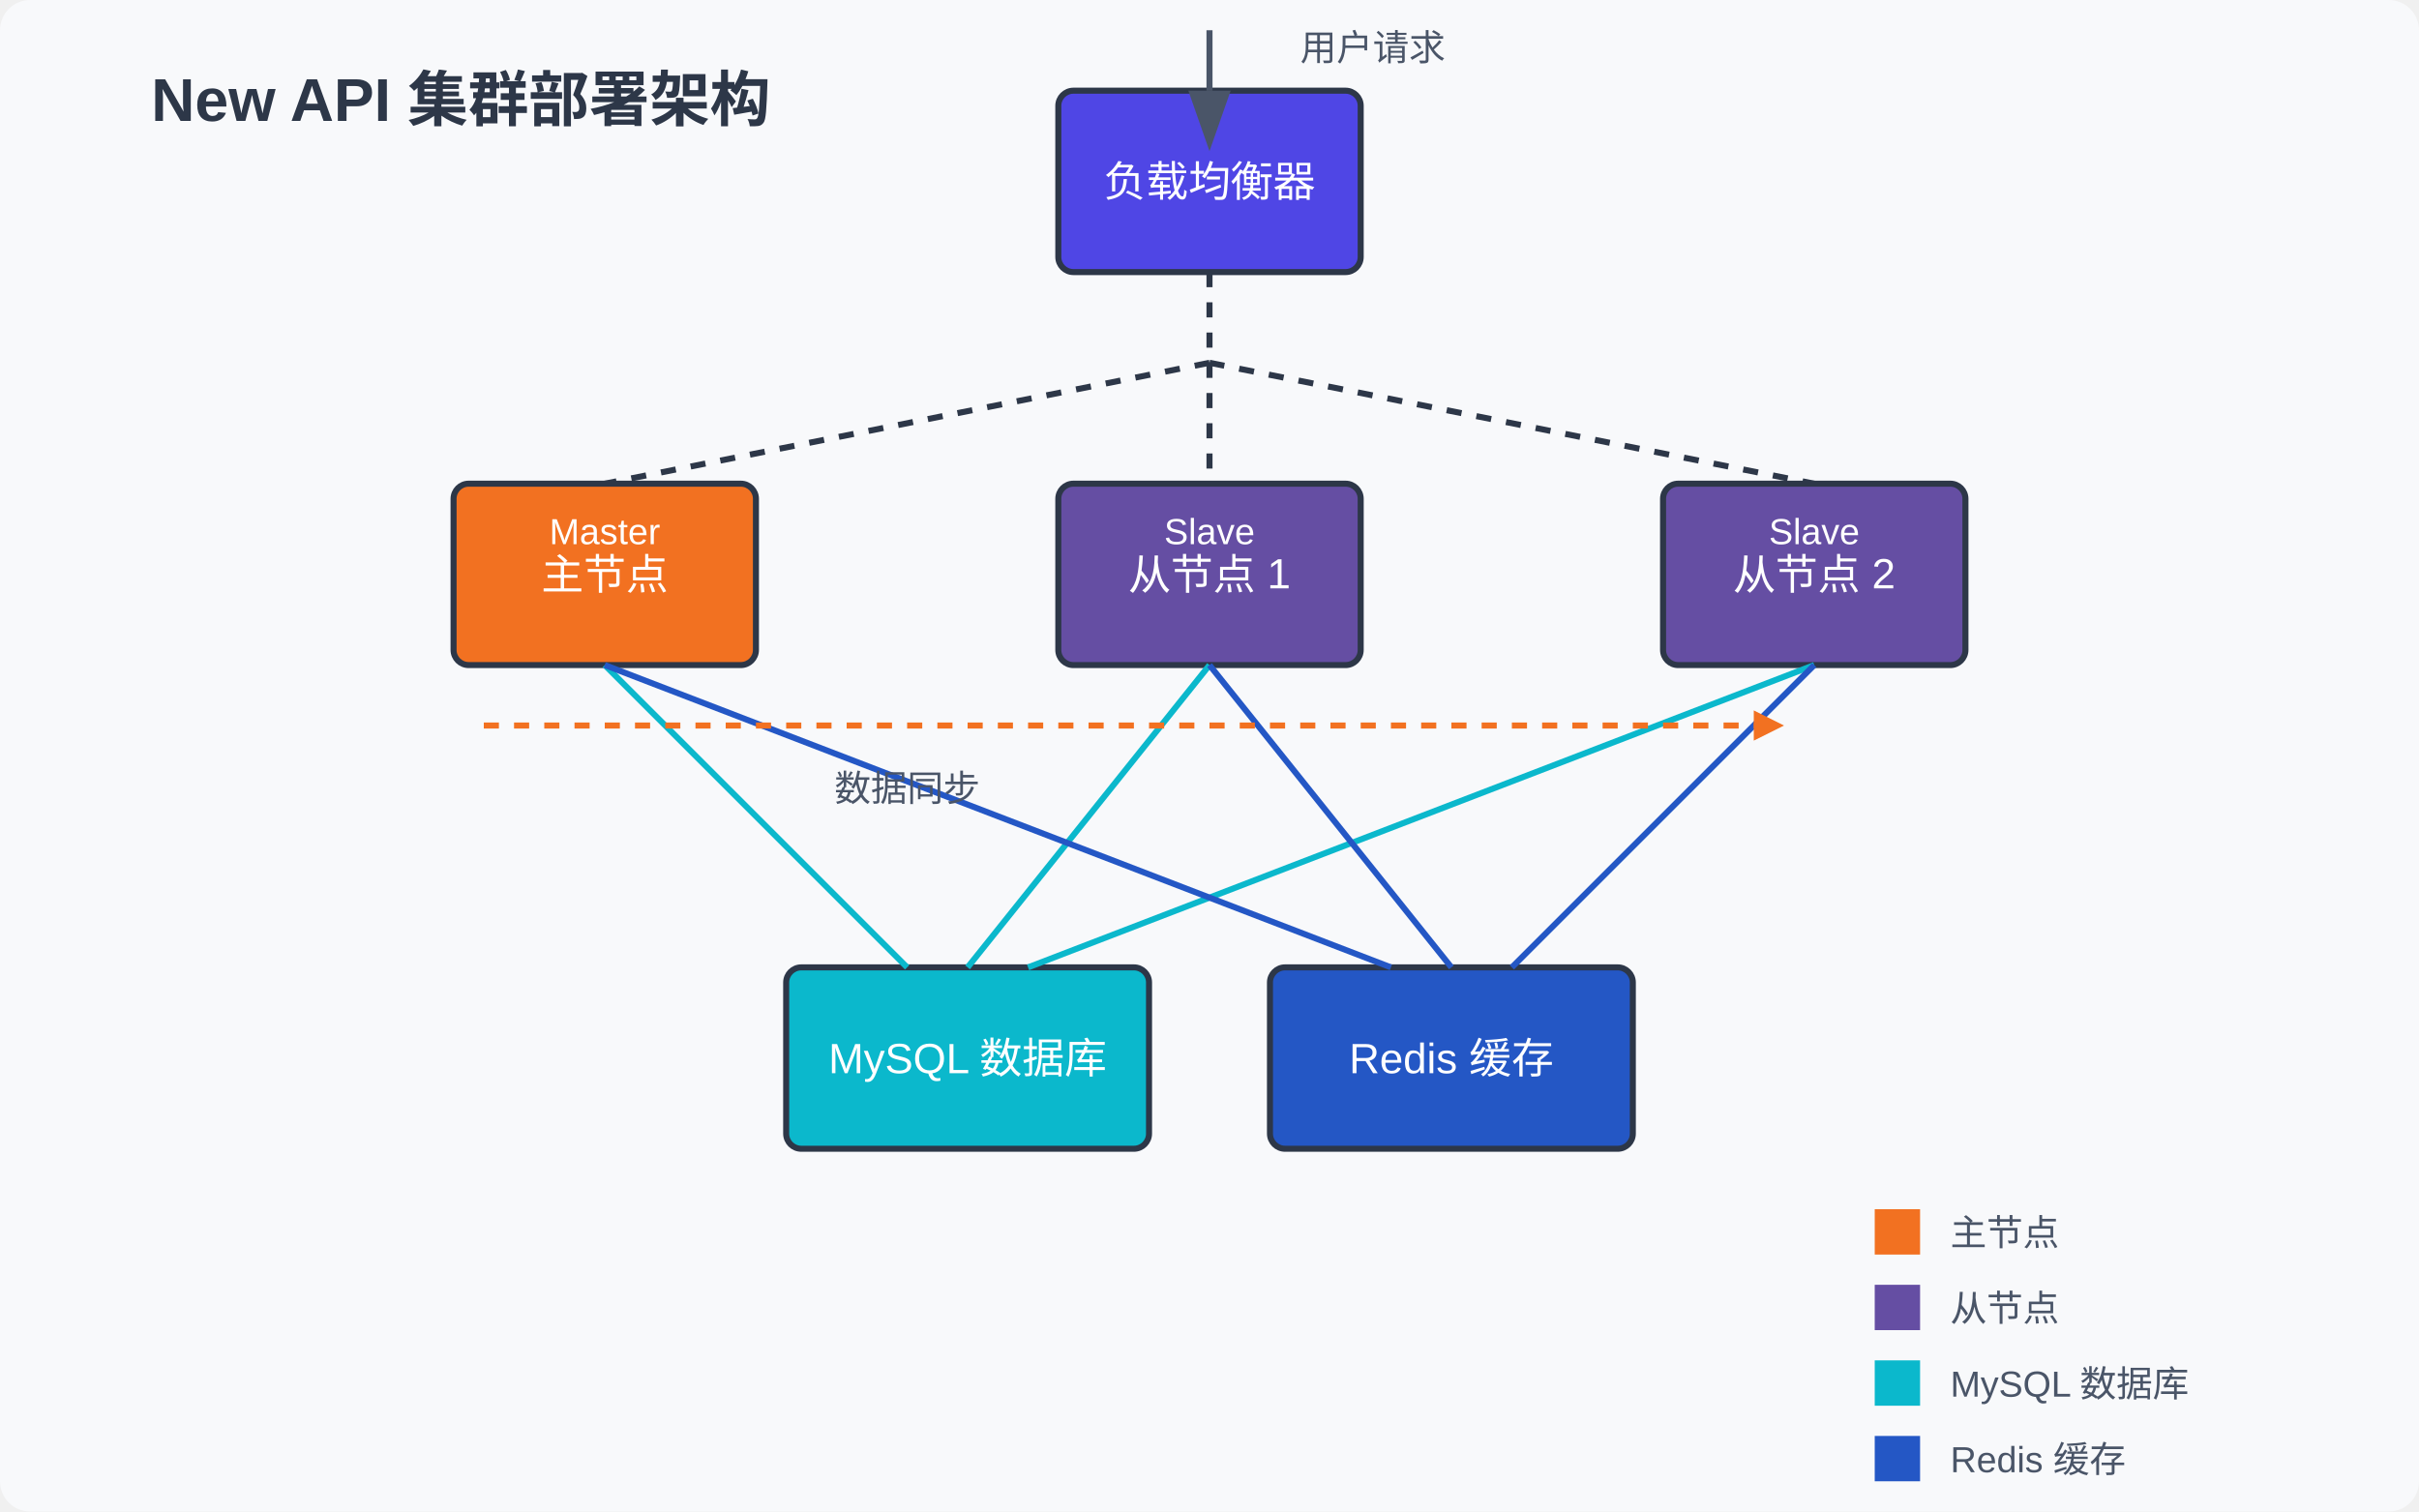
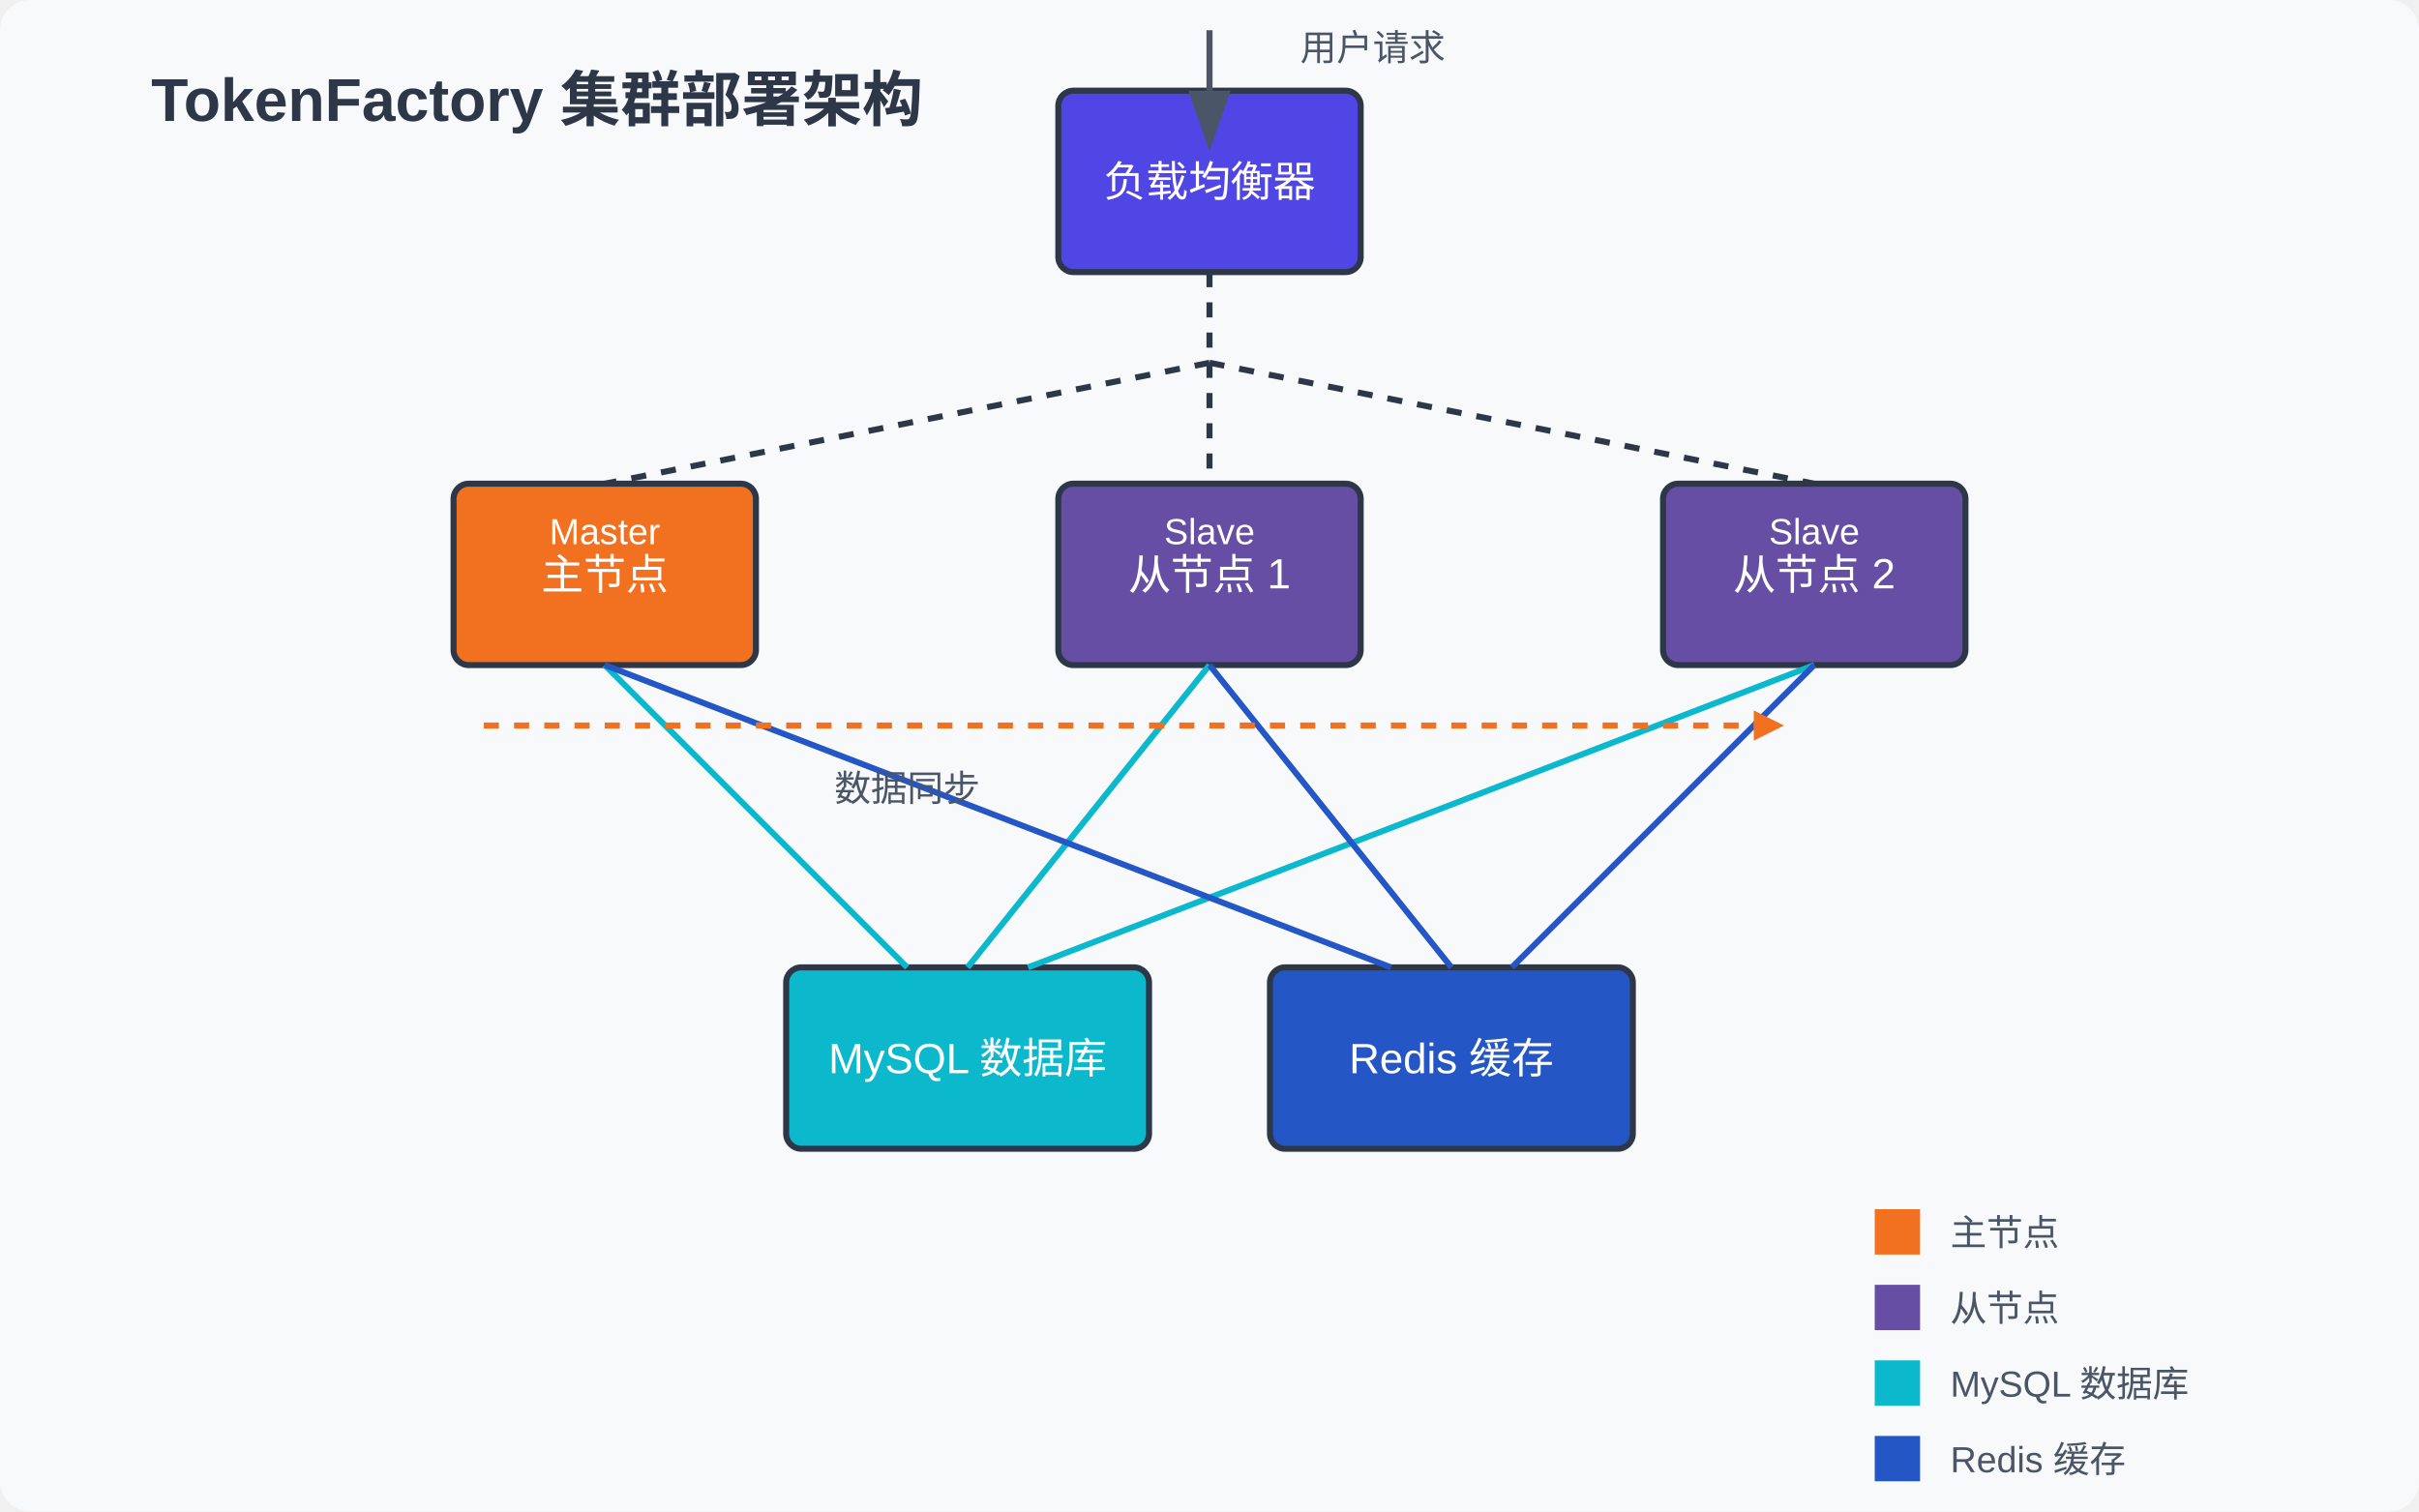
<svg xmlns="http://www.w3.org/2000/svg" width="800" height="500" viewBox="0 0 800 500">
  <rect width="800" height="500" fill="#f8f9fb" rx="10" ry="10" />
  <rect x="350" y="30" width="100" height="60" rx="5" ry="5" fill="#4F46E5" stroke="#2d3748" stroke-width="2" />
  <text x="400" y="65" font-family="Arial" font-size="14" fill="white" text-anchor="middle">负载均衡器</text>
  <line x1="400" y1="90" x2="400" y2="120" stroke="#2d3748" stroke-width="2" stroke-dasharray="5,5" />
  <line x1="400" y1="120" x2="200" y2="160" stroke="#2d3748" stroke-width="2" stroke-dasharray="5,5" />
  <line x1="400" y1="120" x2="400" y2="160" stroke="#2d3748" stroke-width="2" stroke-dasharray="5,5" />
  <line x1="400" y1="120" x2="600" y2="160" stroke="#2d3748" stroke-width="2" stroke-dasharray="5,5" />
  <rect x="150" y="160" width="100" height="60" rx="5" ry="5" fill="#f27121" stroke="#2d3748" stroke-width="2" />
  <text x="200" y="195" font-family="Arial" font-size="14" fill="white" text-anchor="middle">主节点</text>
  <text x="200" y="180" font-family="Arial" font-size="12" fill="white" text-anchor="middle">Master</text>
  <rect x="350" y="160" width="100" height="60" rx="5" ry="5" fill="#654ea3" stroke="#2d3748" stroke-width="2" />
  <text x="400" y="195" font-family="Arial" font-size="14" fill="white" text-anchor="middle">从节点 1</text>
  <text x="400" y="180" font-family="Arial" font-size="12" fill="white" text-anchor="middle">Slave</text>
  <rect x="550" y="160" width="100" height="60" rx="5" ry="5" fill="#654ea3" stroke="#2d3748" stroke-width="2" />
  <text x="600" y="195" font-family="Arial" font-size="14" fill="white" text-anchor="middle">从节点 2</text>
  <text x="600" y="180" font-family="Arial" font-size="12" fill="white" text-anchor="middle">Slave</text>
  <rect x="260" y="320" width="120" height="60" rx="5" ry="5" fill="#0bb8cc" stroke="#2d3748" stroke-width="2" />
  <text x="320" y="355" font-family="Arial" font-size="14" fill="white" text-anchor="middle">MySQL 数据库</text>
  <rect x="420" y="320" width="120" height="60" rx="5" ry="5" fill="#2457c5" stroke="#2d3748" stroke-width="2" />
  <text x="480" y="355" font-family="Arial" font-size="14" fill="white" text-anchor="middle">Redis 缓存</text>
  <line x1="200" y1="220" x2="300" y2="320" stroke="#0bb8cc" stroke-width="2" />
  <line x1="400" y1="220" x2="320" y2="320" stroke="#0bb8cc" stroke-width="2" />
  <line x1="600" y1="220" x2="340" y2="320" stroke="#0bb8cc" stroke-width="2" />
  <line x1="200" y1="220" x2="460" y2="320" stroke="#2457c5" stroke-width="2" />
  <line x1="400" y1="220" x2="480" y2="320" stroke="#2457c5" stroke-width="2" />
  <line x1="600" y1="220" x2="500" y2="320" stroke="#2457c5" stroke-width="2" />
  <line x1="160" y1="240" x2="590" y2="240" stroke="#f27121" stroke-width="2" stroke-dasharray="5,5" />
  <polygon points="590,240 580,235 580,245" fill="#f27121" />
  <text x="300" y="265" font-family="Arial" font-size="12" fill="#4a5568" text-anchor="middle">数据同步</text>
  <path d="M 400 10 L 400 30" stroke="#4a5568" stroke-width="2" marker-end="url(#arrowhead)" />
  <text x="430" y="20" font-family="Arial" font-size="12" fill="#4a5568">用户请求</text>
  <defs>
    <marker id="arrowhead" markerWidth="10" markerHeight="7" refX="0" refY="3.5" orient="auto">
      <polygon points="0 0, 10 3.5, 0 7" fill="#4a5568" />
    </marker>
  </defs>
  <rect x="620" y="400" width="15" height="15" fill="#f27121" />
  <text x="645" y="412" font-family="Arial" font-size="12" fill="#4a5568">主节点</text>
  <rect x="620" y="425" width="15" height="15" fill="#654ea3" />
  <text x="645" y="437" font-family="Arial" font-size="12" fill="#4a5568">从节点</text>
  <rect x="620" y="450" width="15" height="15" fill="#0bb8cc" />
  <text x="645" y="462" font-family="Arial" font-size="12" fill="#4a5568">MySQL 数据库</text>
  <rect x="620" y="475" width="15" height="15" fill="#2457c5" />
  <text x="645" y="487" font-family="Arial" font-size="12" fill="#4a5568">Redis 缓存</text>
-   <text x="50" y="40" font-family="Arial" font-size="20" font-weight="bold" fill="#2d3748">New API 集群部署架构</text>
+   <text x="50" y="40" font-family="Arial" font-size="20" font-weight="bold" fill="#2d3748">TokenFactory 集群部署架构</text>
</svg>
